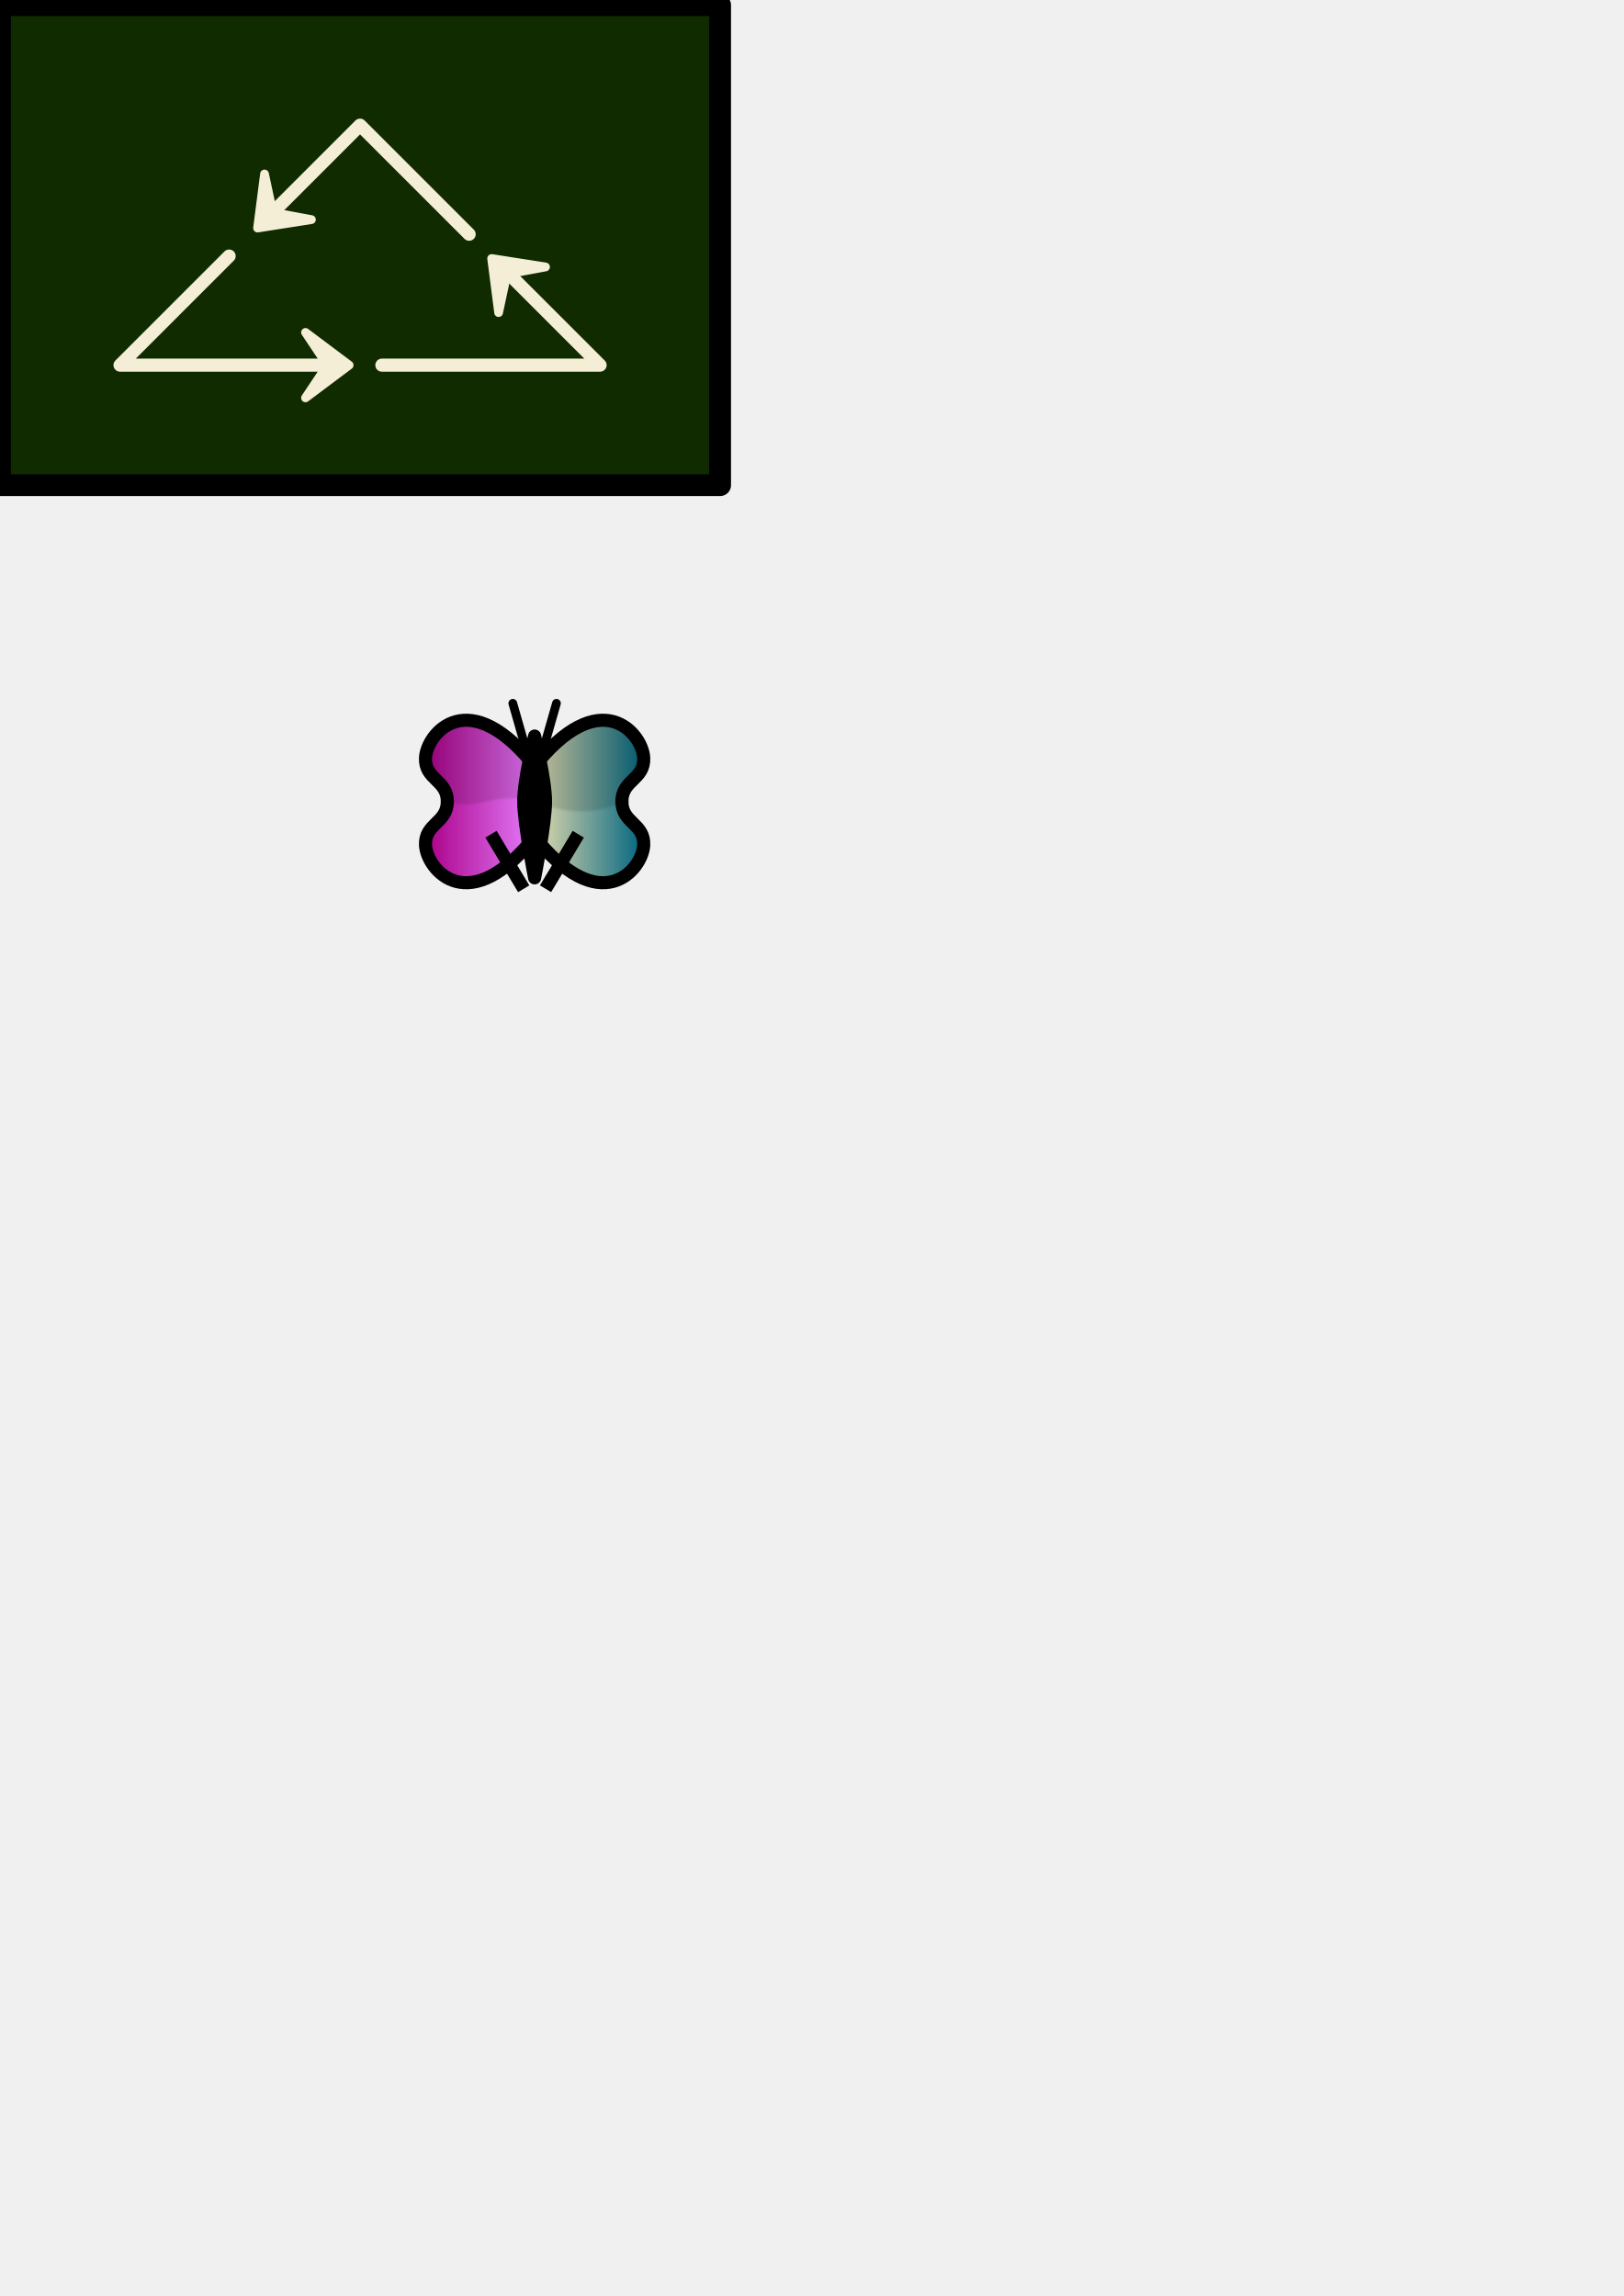
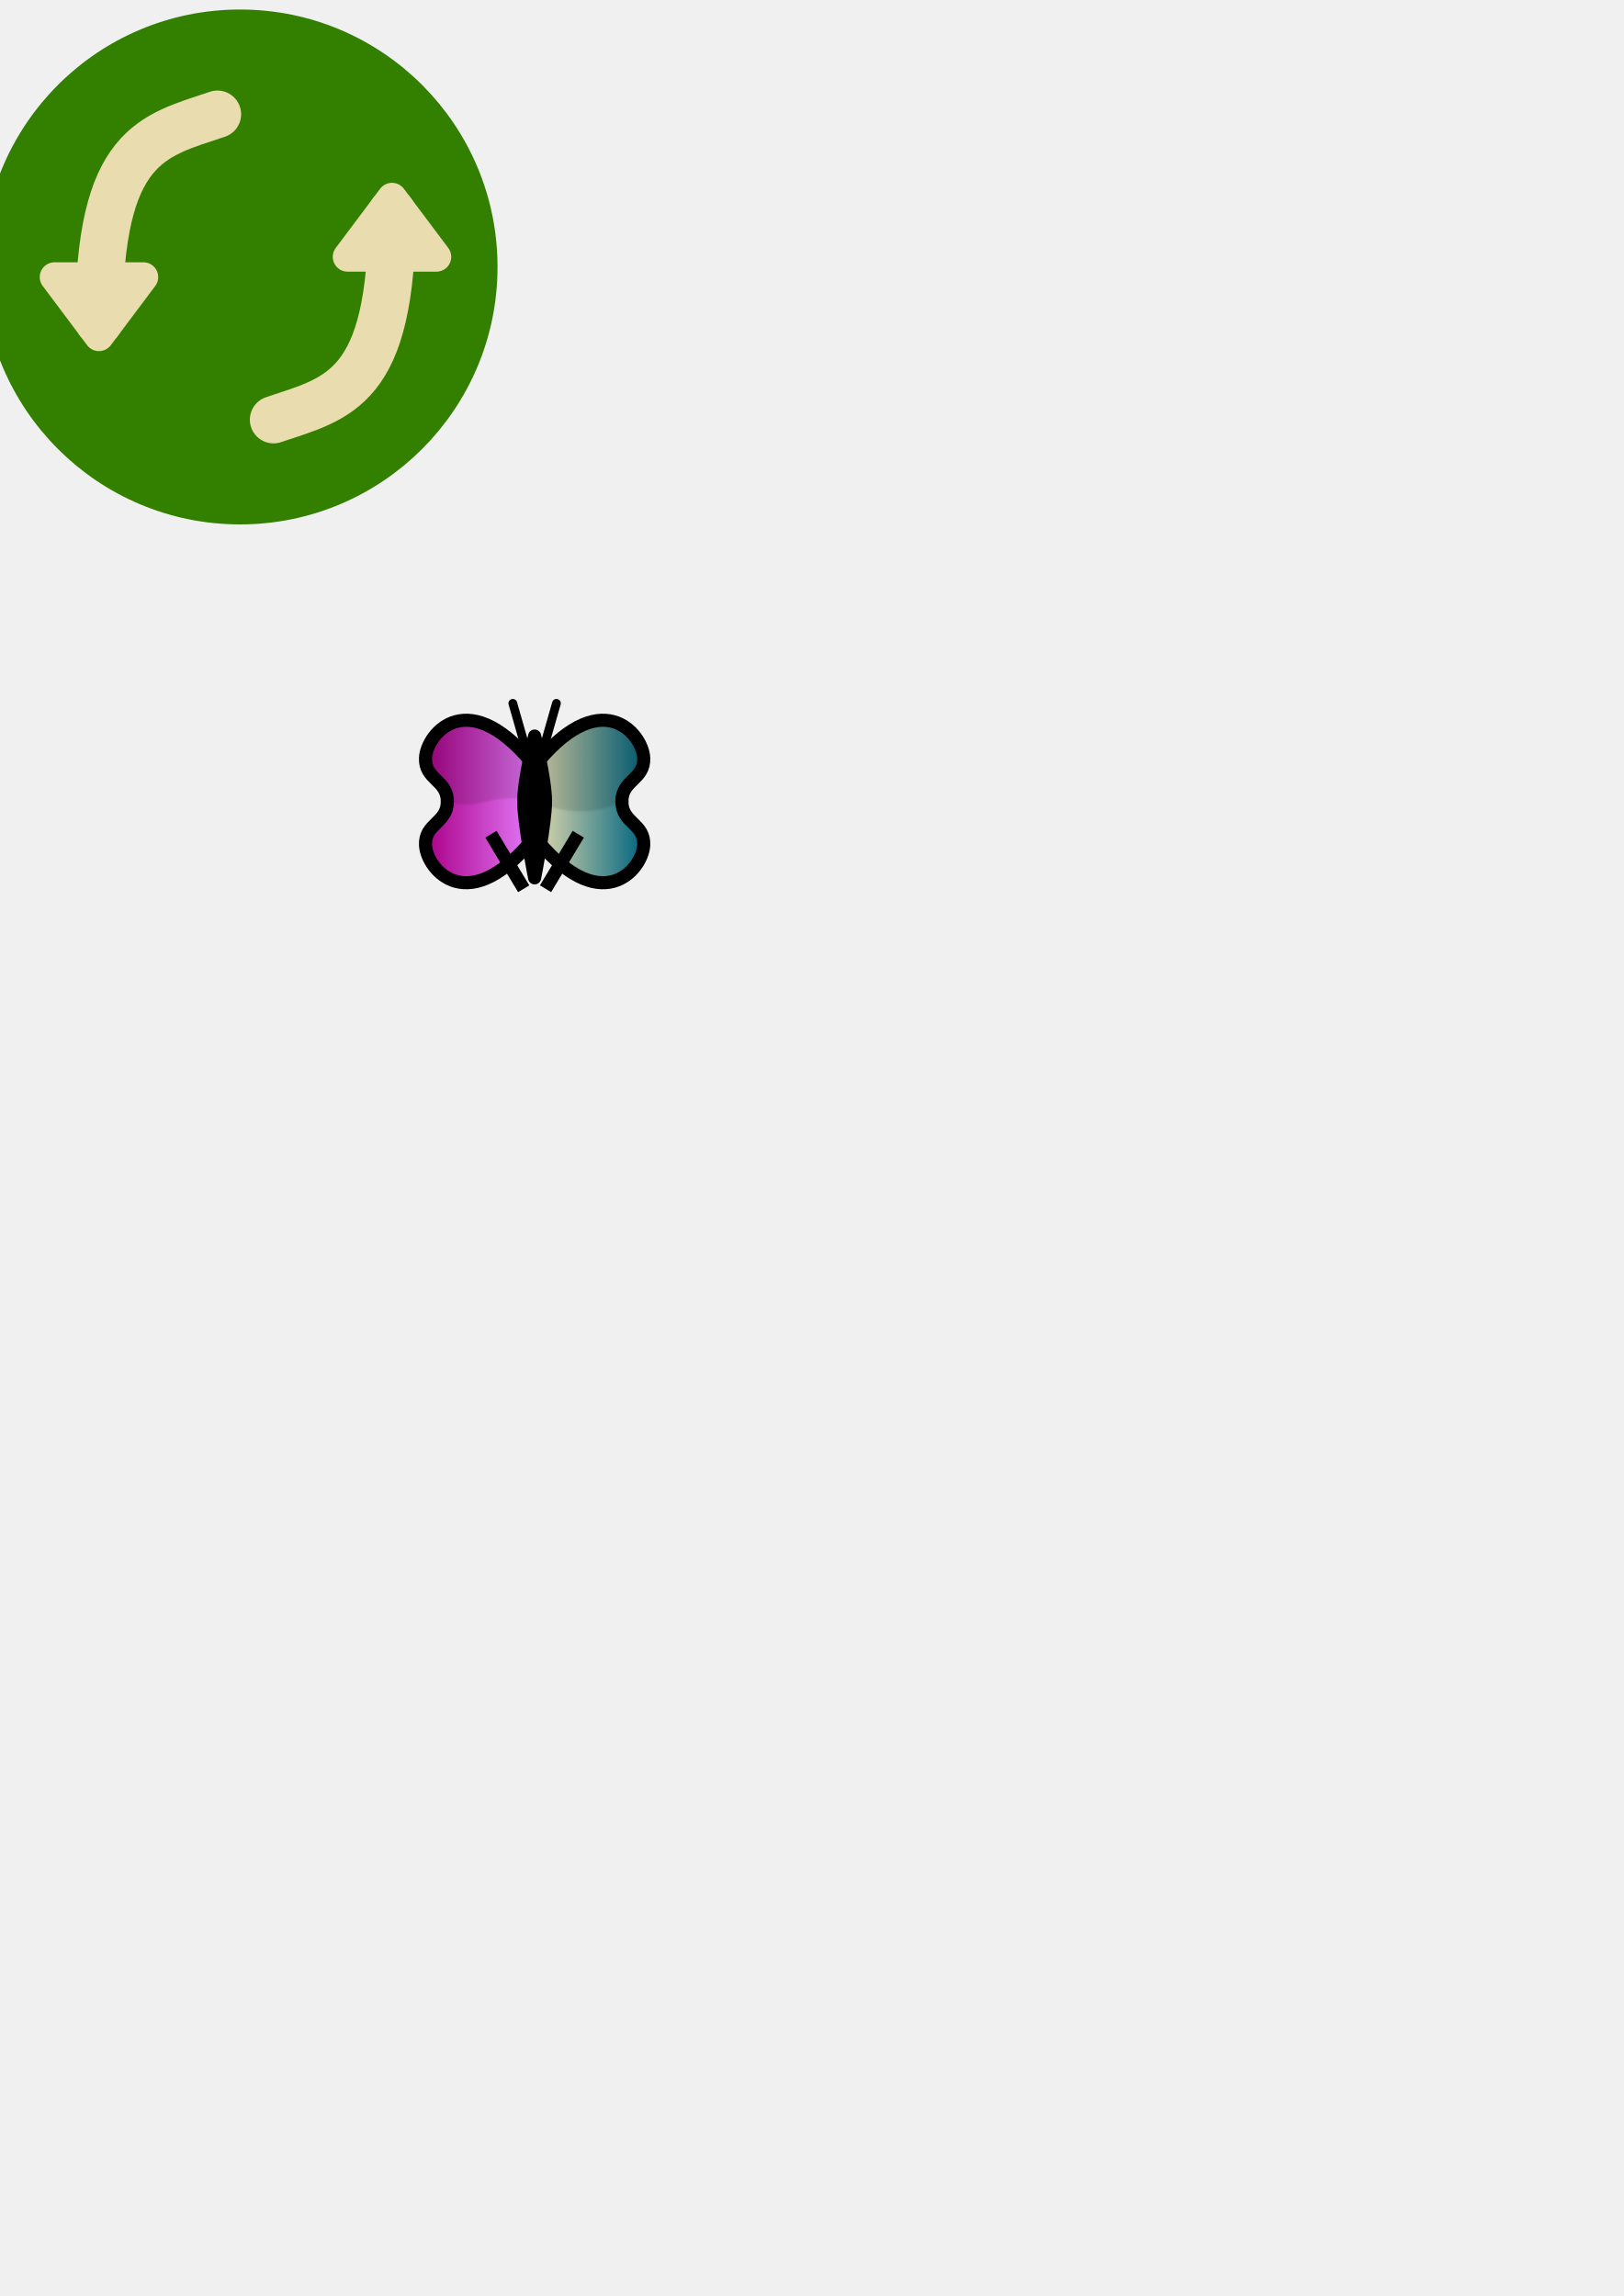
<svg xmlns="http://www.w3.org/2000/svg" xmlns:xlink="http://www.w3.org/1999/xlink" width="744.094" height="1052.362" id="svg2" version="1.1">
  <defs id="defs4">
    <marker orient="auto" refY="0.0" refX="0.0" id="Arrow1Send" style="overflow:visible;">
      <path id="path3752" d="M 0.0,0.0 L 5.0,-5.0 L -12.5,0.0 L 5.0,5.0 L 0.0,0.0 z " style="fill-rule:evenodd;stroke:#000000;stroke-width:1.0pt;marker-start:none;" transform="scale(0.2) rotate(180) translate(6,0)" />
    </marker>
    <marker orient="auto" refY="0.0" refX="0.0" id="Arrow1Mend" style="overflow:visible;">
      <path id="path3746" d="M 0.0,0.0 L 5.0,-5.0 L -12.5,0.0 L 5.0,5.0 L 0.0,0.0 z " style="fill-rule:evenodd;stroke:#000000;stroke-width:1.0pt;marker-start:none;" transform="scale(0.4) rotate(180) translate(10,0)" />
    </marker>
    <marker orient="auto" refY="0.0" refX="0.0" id="Arrow1Lend" style="overflow:visible;">
      <path id="path3740" d="M 0.0,0.0 L 5.0,-5.0 L -12.5,0.0 L 5.0,5.0 L 0.0,0.0 z " style="fill-rule:evenodd;stroke:#000000;stroke-width:1.0pt;marker-start:none;" transform="scale(0.8) rotate(180) translate(12.5,0)" />
    </marker>
    <linearGradient id="linearGradient3780">
      <stop id="stop3782" offset="0" style="stop-color:#e9ddaf;stop-opacity:1;" />
      <stop id="stop3784" offset="1" style="stop-color:#006580;stop-opacity:1;" />
    </linearGradient>
    <linearGradient id="linearGradient3760">
      <stop style="stop-color:#aa0087;stop-opacity:1;" offset="0" id="stop3762" />
      <stop style="stop-color:#e580ff;stop-opacity:1;" offset="1" id="stop3764" />
    </linearGradient>
    <filter id="filter3739">
      <feGaussianBlur stdDeviation="0.674" id="feGaussianBlur3741" />
    </filter>
    <filter id="filter3751">
      <feGaussianBlur stdDeviation="0.697" id="feGaussianBlur3753" />
    </filter>
    <linearGradient xlink:href="#linearGradient3760" id="linearGradient3774" x1="194.986" y1="367.362" x2="246.187" y2="367.362" gradientUnits="userSpaceOnUse" />
    <linearGradient xlink:href="#linearGradient3780" id="linearGradient3792" x1="243.813" y1="367.362" x2="295.014" y2="367.362" gradientUnits="userSpaceOnUse" />
  </defs>
  <g id="layer1">
    <rect style="fill:none;stroke:none" id="rect3796" width="110" height="110" x="190" y="312.362" />
    <path d="m 245,367.362 c 20,-5 25,5 40,0 0,10 10.456,9.997 10,20 -0.509,11.169 -20,35 -51.187,-5.243 L 245,367.362 z" style="fill:#ffffff;stroke:none;stroke-width:8;stroke-linecap:round;stroke-linejoin:miter;stroke-opacity:1;fill-opacity:0.122" id="path3725" />
    <path d="m 285,367.362 c 0,-10 10.456,-9.997 10,-20 -0.509,-11.169 -20,-35 -51.187,5.243 L 245,367.362 m 40,0 c 0,10 10.456,9.997 10,20 -0.509,11.169 -20,35 -51.187,-5.243 L 245,367.362" style="fill:url(#linearGradient3792);fill-opacity:1.0;stroke:none" id="path3776" />
    <path id="path3729" style="fill:#000000;stroke:none;stroke-width:8;stroke-linecap:round;stroke-linejoin:miter;stroke-opacity:1;filter:url(#filter3751);fill-opacity:0.122" d="m 245,367.362 c 24.749,10.102 40,0 40,0 0,-10 10.456,-9.997 10,-20 -0.509,-11.169 -20,-35 -51.187,5.243 L 245,367.362 z" />
    <path id="path3723" style="fill:#ffffff;stroke:none;stroke-width:8;stroke-linecap:round;stroke-linejoin:miter;stroke-opacity:1;fill-opacity:0.122" d="m 245,367.362 c 0,0 -16.261,-8.586 -40,0 0,10 -10.456,9.997 -10,20 0.509,11.169 20,35 51.187,-5.243 L 245,367.362 z" />
    <path id="path3757" style="fill:url(#linearGradient3774);stroke:none;stroke-width:8;stroke-linecap:round;stroke-linejoin:miter;stroke-opacity:1;fill-opacity:1.0" d="m 205,367.362 c 0,-10 -10.456,-9.997 -10,-20 0.509,-11.169 20,-35 51.187,5.243 L 245,367.362 m -40,0 c 0,10 -10.456,9.997 -10,20 0.509,11.169 20,35 51.187,-5.243 L 245,367.362" />
    <path d="m 245,367.362 c -20,-5 -25,5 -40,0 0,-10 -10.456,-9.997 -10,-20 0.509,-11.169 20,-35 51.187,5.243 L 245,367.362 z" style="fill:#000000;stroke:none;filter:url(#filter3739);fill-opacity:0.122" id="path3727" />
    <path d="m 205,367.362 c 0,10 -10.456,9.997 -10,20 0.509,11.169 20,35 51.187,-5.243 L 245,367.362" style="fill:none;stroke:#000000;stroke-width:6;stroke-linecap:round;stroke-linejoin:miter;stroke-opacity:1" id="path3710" />
    <path id="path3717" style="fill:none;stroke:#000000;stroke-width:6;stroke-linecap:round;stroke-linejoin:miter;stroke-opacity:1" d="m 285,367.362 c 0,10 10.456,9.997 10,20 -0.509,11.169 -20,35 -51.187,-5.243 L 245,367.362" />
    <path style="fill:none;stroke:#000000;stroke-width:6;stroke-linecap:butt;stroke-linejoin:miter;stroke-opacity:1" d="m 225,382.362 15,25" id="path3702" />
    <path id="path3704" d="m 265,382.362 -15,25" style="fill:none;stroke:#000000;stroke-width:6;stroke-linecap:butt;stroke-linejoin:miter;stroke-opacity:1" />
    <path id="path3719" style="fill:none;stroke:#000000;stroke-width:6;stroke-linecap:round;stroke-linejoin:miter;stroke-opacity:1" d="m 205,367.362 c 0,-10 -10.456,-9.997 -10,-20 0.509,-11.169 20,-35 51.187,5.243 L 245,367.362" />
    <path d="m 285,367.362 c 0,-10 10.456,-9.997 10,-20 -0.509,-11.169 -20,-35 -51.187,5.243 L 245,367.362" style="fill:none;stroke:#000000;stroke-width:6;stroke-linecap:round;stroke-linejoin:miter;stroke-opacity:1" id="path3721" />
    <path style="fill:#000000;stroke:#000000;stroke-width:6;stroke-linecap:butt;stroke-linejoin:round;stroke-opacity:1;fill-opacity:1.0" d="m 245,337.362 c 0,0 -5,20 -5,30 0,10 5,35 5,35 0,0 5,-25 5,-35 0,-10 -5,-30 -5,-30 z" id="path3678" />
    <path style="fill:none;stroke:#000000;stroke-width:4;stroke-linecap:round;stroke-linejoin:round;stroke-opacity:1" d="m 235,322.362 10,35 10,-35" id="path3794" />
-     <rect style="fill:#112b00;stroke:#000000;stroke-width:10;stroke-linejoin:round" id="rect2948" width="330" height="220" x="0" y="2.362" />
-     <path style="fill:none;stroke:#f4eed7;stroke-width:6;stroke-linecap:round;stroke-linejoin:round;stroke-opacity:1;stroke-miterlimit:4;stroke-dasharray:none;marker-end:none" d="m 105,117.362 -50,50 100,0" id="path3726" />
-     <path style="fill:none;stroke:#f4eed7;stroke-width:6;stroke-linecap:round;stroke-linejoin:round;stroke-opacity:1;stroke-miterlimit:4;stroke-dasharray:none;marker-end:none" d="M 215,107.362 165,57.362 120,102.362" id="path3728" />
-     <path style="fill:none;stroke:#f4eed7;stroke-width:6;stroke-linecap:round;stroke-linejoin:round;stroke-opacity:1;marker-end:none;stroke-miterlimit:4;stroke-dasharray:none" d="m 175,167.362 100,0 -45,-45" id="path3732" />
-     <path style="fill:#f4eed7;stroke:#f4eed7;stroke-width:4;stroke-linecap:butt;stroke-linejoin:round;stroke-opacity:1" d="m 150,167.362 -10,-15 20,15 -20,15 10,-15 z" id="path5308" />
-     <use x="0" y="0" xlink:href="#path5308" id="use5310" transform="matrix(-0.6972968,0.7167825,-0.7167825,-0.6972968,349.5568,106.5459)" width="744.094" height="1052.362" />
-     <use height="1052.362" width="744.094" transform="matrix(-0.6972968,-0.7167825,-0.7167825,0.6972968,456.8321,116.4701)" id="use5312" xlink:href="#path5308" y="0" x="0" />
+     <path style="fill:#338000;fill-opacity:1;stroke:#338000;stroke-width:16;stroke-linejoin:round;stroke-miterlimit:4;stroke-dasharray:none" id="path5340" d="m 220,122.362 a 110,110 0 1 1 -220,0 110,110 0 1 1 220,0 z" />
+     <g id="g5922" transform="matrix(1.357143,0,0,1.357143,-8.928573,-18.70078)">
+       <path id="path5344" d="m 80,52.362 c -21.842,7.368 -40,10 -40,70" style="fill:none;stroke:#e9ddaf;stroke-width:16;stroke-linecap:round;stroke-linejoin:miter;stroke-miterlimit:4;stroke-opacity:1;stroke-dasharray:none;marker-end:none" />
+       <path id="path5920" d="m 55,107.362 -15,20 -15,-20 30,0 z" style="fill:none;stroke:#e9ddaf;stroke-width:10;stroke-linecap:butt;stroke-linejoin:round;stroke-miterlimit:4;stroke-opacity:1;stroke-dasharray:none" />
+     </g>
+     <use x="0" y="0" xlink:href="#g5922" id="use5926" transform="matrix(-1,0,0,-1,225,244.7244)" width="744.094" height="1052.362" />
  </g>
</svg>
